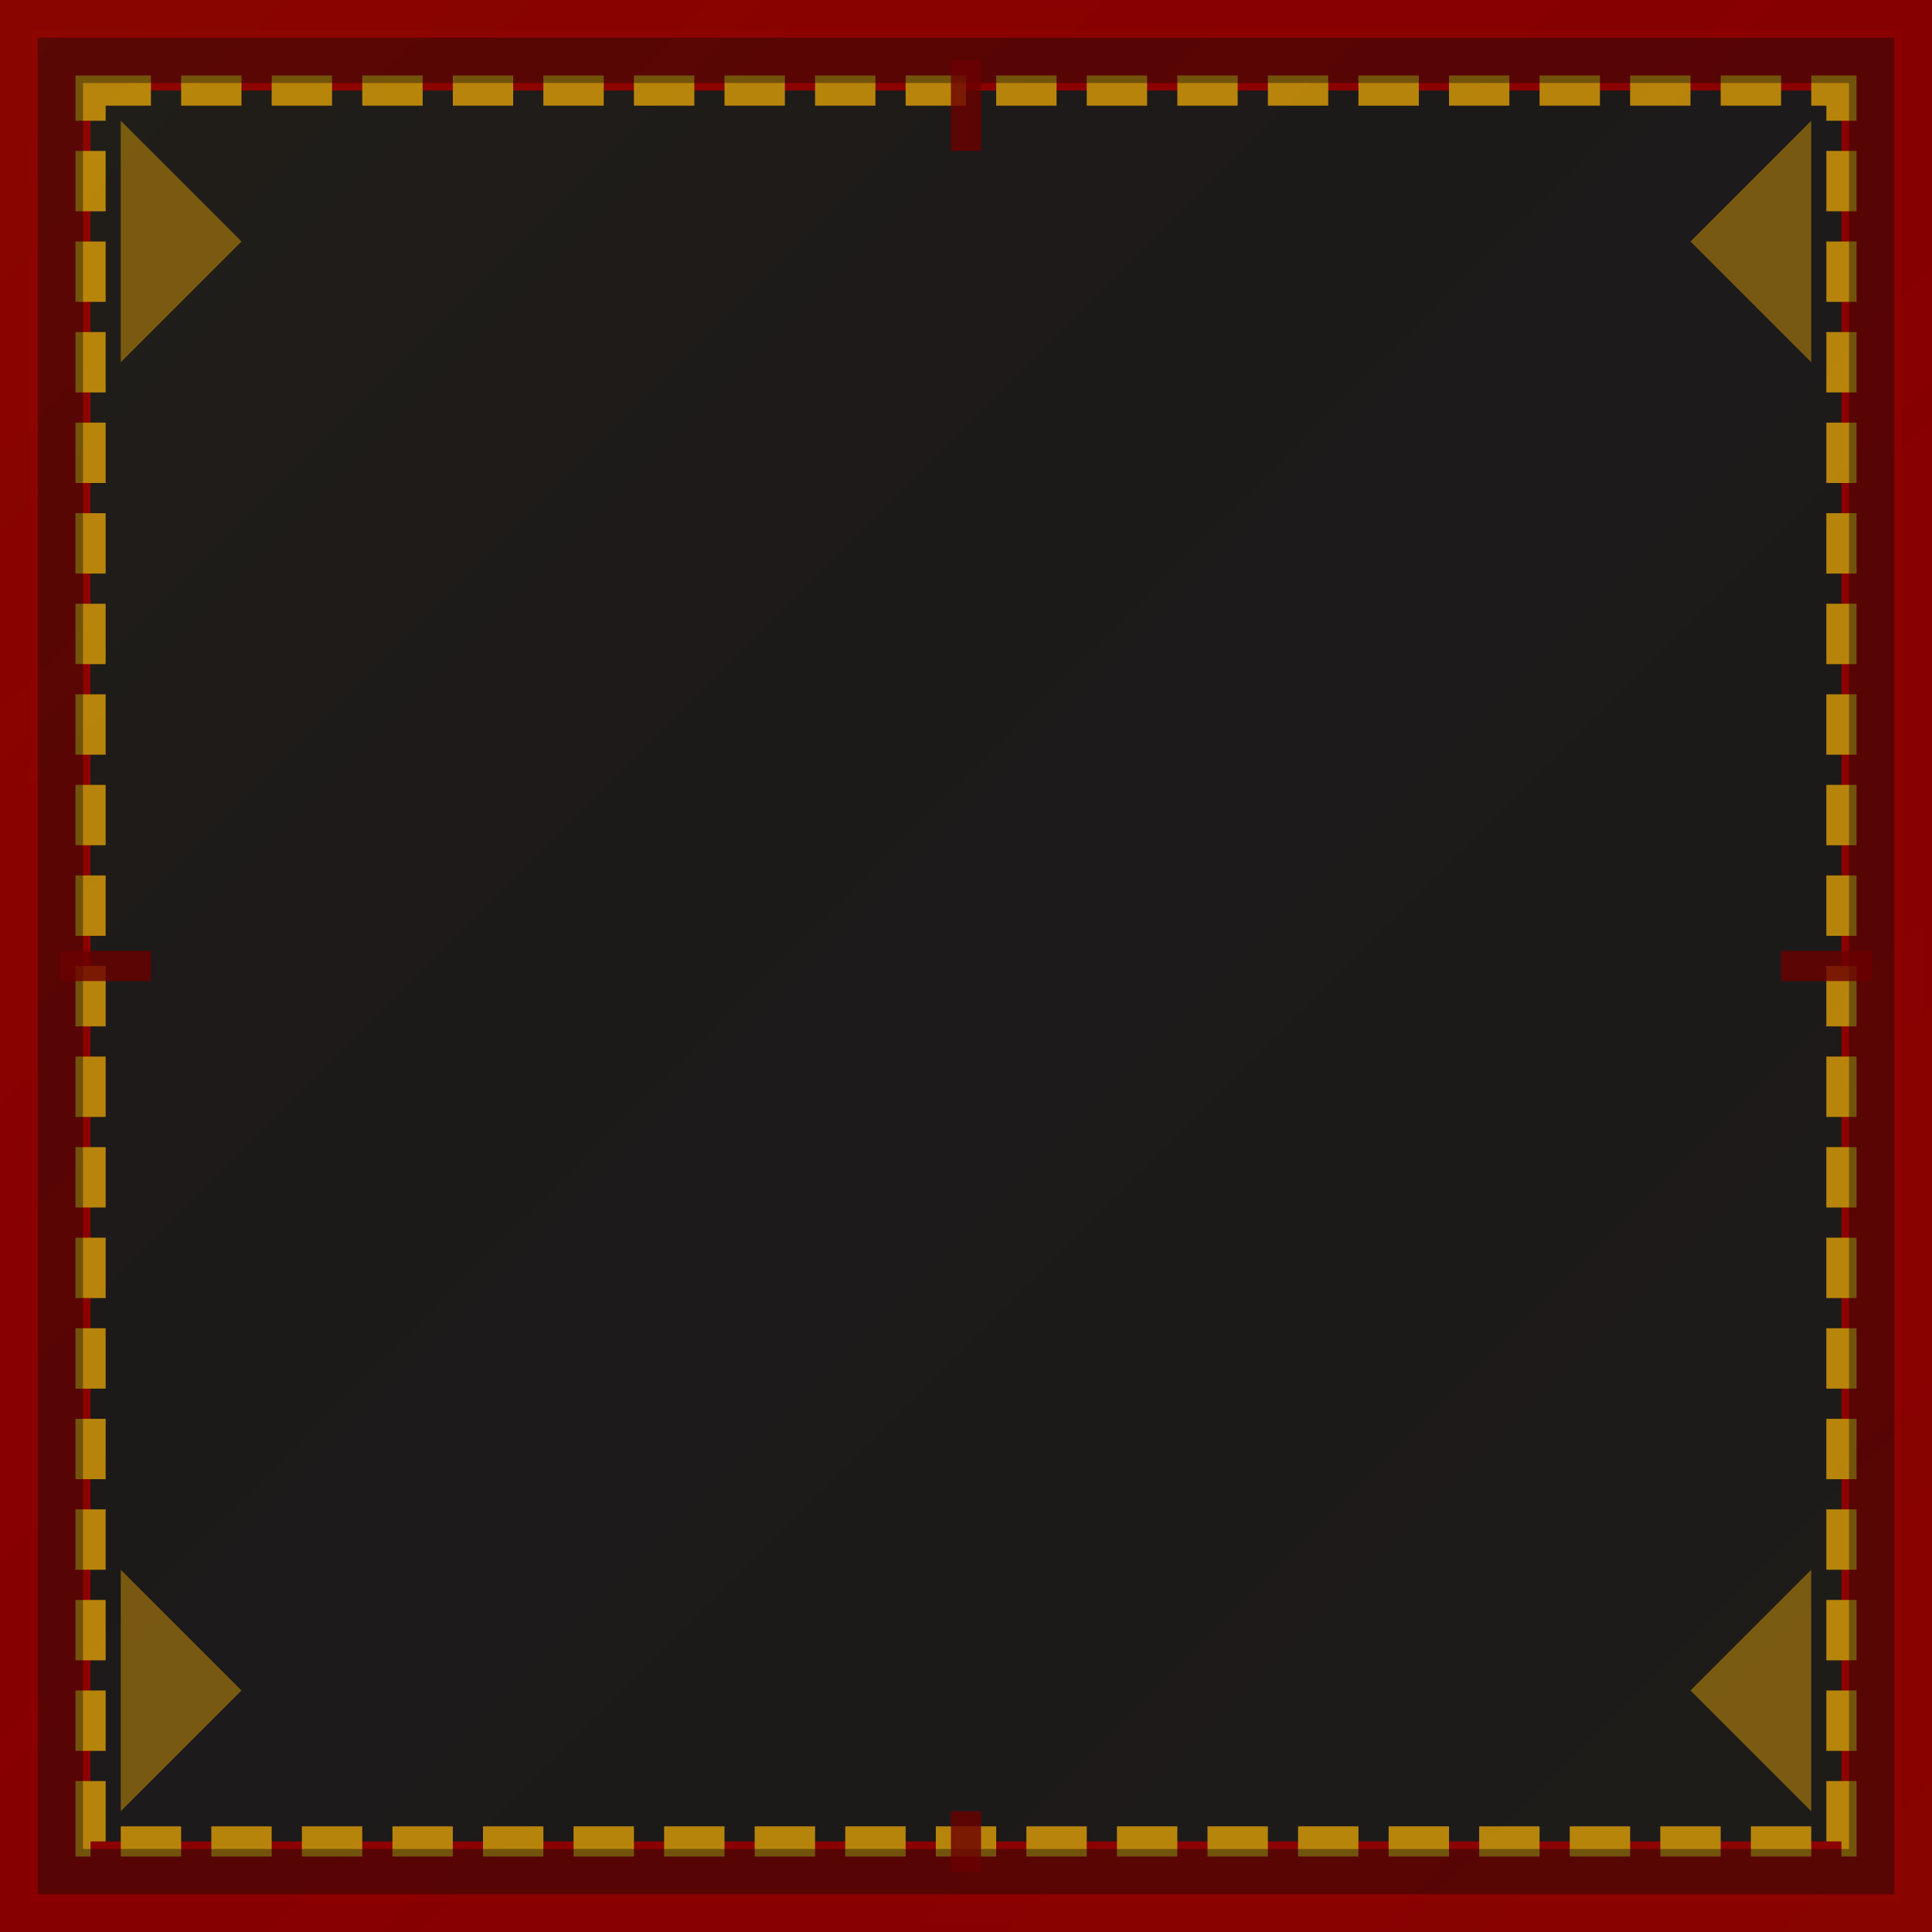
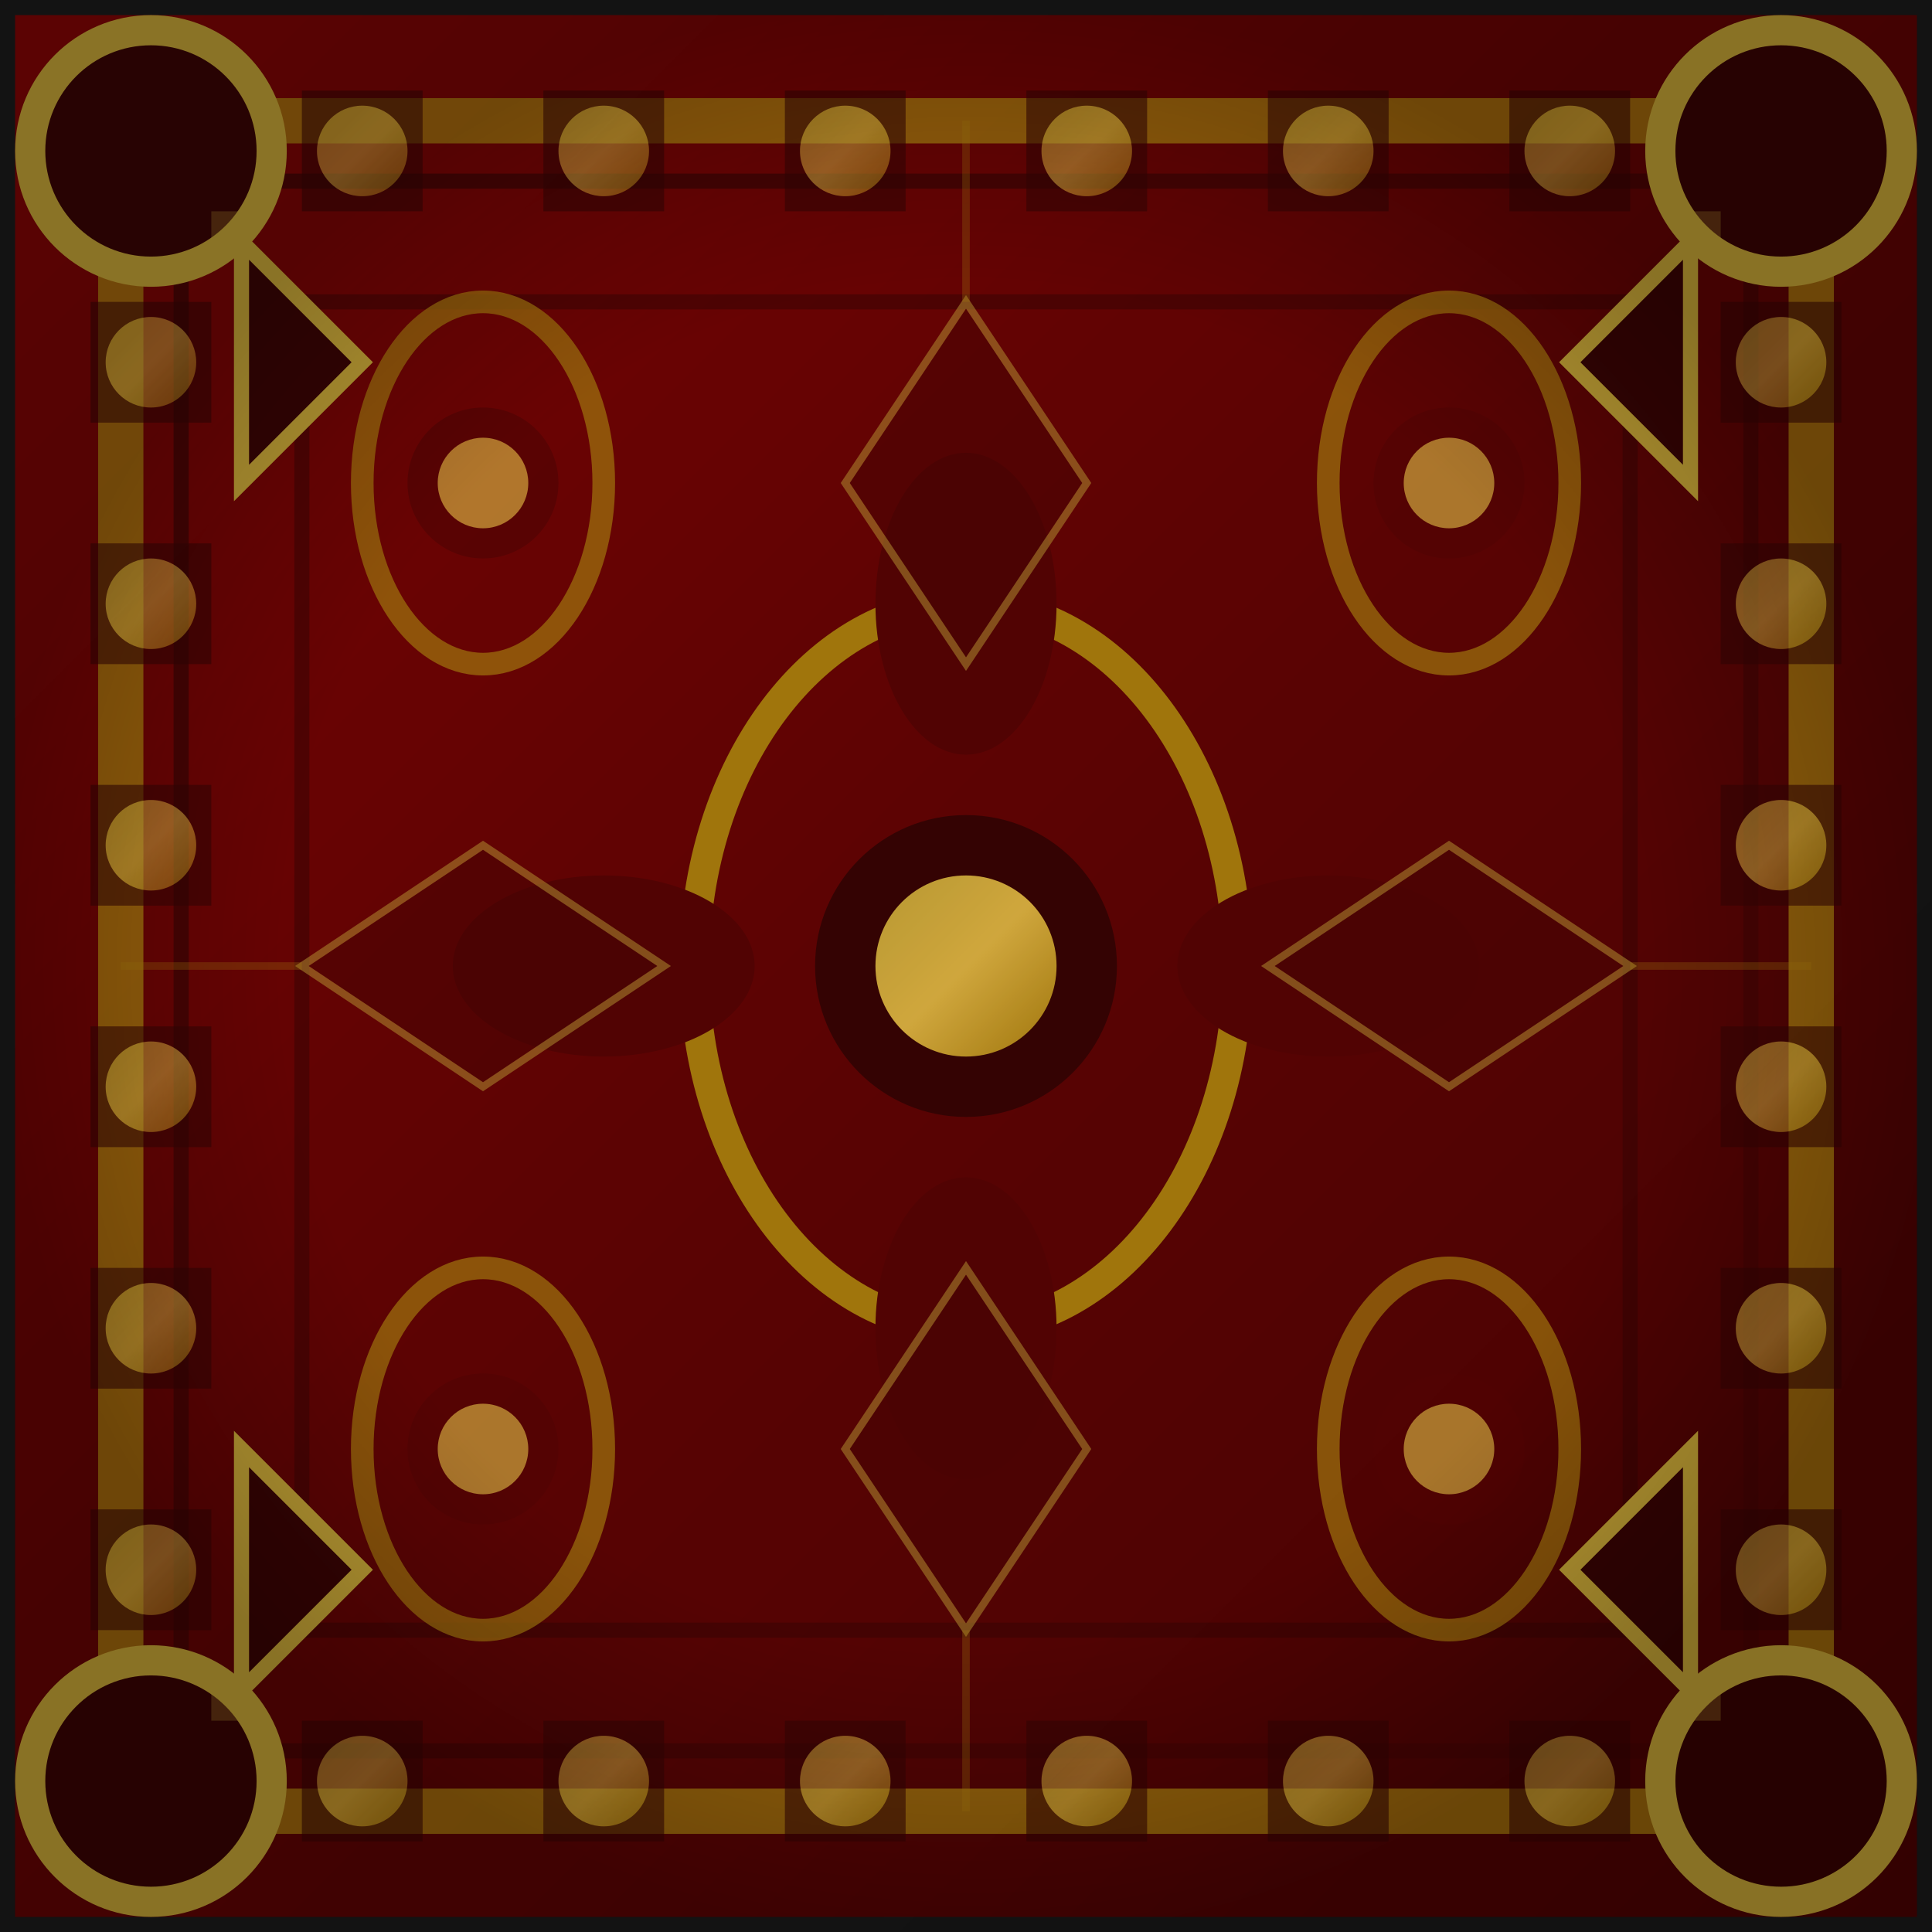
- <svg xmlns="http://www.w3.org/2000/svg" width="128" height="128" viewBox="0 0 128 128">
-   <g id="carpet-base">
-     <rect x="0" y="0" width="128" height="128" fill="#8B0000" />
-     <rect x="0" y="0" width="128" height="128" fill="url(#texture-gradient)" opacity="0.1" />
+ <svg xmlns="http://www.w3.org/2000/svg" viewBox="0 0 128 128" width="128" height="128">
+   <defs>
+     <linearGradient id="carpetBase" x1="0%" y1="0%" x2="100%" y2="100%">
+       <stop offset="0%" style="stop-color:#8B0000;stop-opacity:1" />
+       <stop offset="50%" style="stop-color:#660000;stop-opacity:1" />
+       <stop offset="100%" style="stop-color:#4D0000;stop-opacity:1" />
+     </linearGradient>
+     <linearGradient id="goldAccent" x1="0%" y1="0%" x2="100%" y2="100%">
+       <stop offset="0%" style="stop-color:#D4AF37;stop-opacity:1" />
+       <stop offset="50%" style="stop-color:#F0C044;stop-opacity:1" />
+       <stop offset="100%" style="stop-color:#B8860B;stop-opacity:1" />
+     </linearGradient>
+     <linearGradient id="darkGradient" x1="0%" y1="0%" x2="100%" y2="100%">
+       <stop offset="0%" style="stop-color:#1a1a1a;stop-opacity:1" />
+       <stop offset="100%" style="stop-color:#0d0d0d;stop-opacity:1" />
+     </linearGradient>
+     <g id="persianMotif">
+       <ellipse cx="64" cy="64" rx="18" ry="24" fill="none" stroke="#B8860B" stroke-width="2" />
+       <circle cx="64" cy="64" r="10" fill="#3a0000" />
+       <circle cx="64" cy="64" r="6" fill="url(#goldAccent)" />
+       <ellipse cx="64" cy="40" rx="6" ry="10" fill="#5c0000" />
+       <ellipse cx="64" cy="88" rx="6" ry="10" fill="#5c0000" />
+       <ellipse cx="40" cy="64" rx="10" ry="6" fill="#5c0000" />
+       <ellipse cx="88" cy="64" rx="10" ry="6" fill="#5c0000" />
+     </g>
+     <g id="borderPattern">
+       <rect x="-4" y="-4" width="8" height="8" fill="#3a0000" />
+       <circle cx="0" cy="0" r="3" fill="url(#goldAccent)" />
+     </g>
+   </defs>
+   <rect x="0" y="0" width="128" height="128" fill="url(#carpetBase)" stroke="#1a1a1a" stroke-width="2" />
+   <rect x="8" y="8" width="112" height="112" fill="none" stroke="#B8860B" stroke-width="3" opacity="0.8" />
+   <rect x="12" y="12" width="104" height="104" fill="none" stroke="#4D0000" stroke-width="1" />
+   <g id="borderDeco">
+     <circle cx="10" cy="10" r="8" fill="#3a0000" stroke="#D4AF37" stroke-width="2" />
+     <circle cx="118" cy="10" r="8" fill="#3a0000" stroke="#D4AF37" stroke-width="2" />
+     <circle cx="10" cy="118" r="8" fill="#3a0000" stroke="#D4AF37" stroke-width="2" />
+     <circle cx="118" cy="118" r="8" fill="#3a0000" stroke="#D4AF37" stroke-width="2" />
+     <g opacity="0.6">
+       <use href="#borderPattern" x="24" y="10" />
+       <use href="#borderPattern" x="40" y="10" />
+       <use href="#borderPattern" x="56" y="10" />
+       <use href="#borderPattern" x="72" y="10" />
+       <use href="#borderPattern" x="88" y="10" />
+       <use href="#borderPattern" x="104" y="10" />
+       <use href="#borderPattern" x="24" y="118" />
+       <use href="#borderPattern" x="40" y="118" />
+       <use href="#borderPattern" x="56" y="118" />
+       <use href="#borderPattern" x="72" y="118" />
+       <use href="#borderPattern" x="88" y="118" />
+       <use href="#borderPattern" x="104" y="118" />
+       <use href="#borderPattern" x="10" y="24" />
+       <use href="#borderPattern" x="10" y="40" />
+       <use href="#borderPattern" x="10" y="56" />
+       <use href="#borderPattern" x="10" y="72" />
+       <use href="#borderPattern" x="10" y="88" />
+       <use href="#borderPattern" x="10" y="104" />
+       <use href="#borderPattern" x="118" y="24" />
+       <use href="#borderPattern" x="118" y="40" />
+       <use href="#borderPattern" x="118" y="56" />
+       <use href="#borderPattern" x="118" y="72" />
+       <use href="#borderPattern" x="118" y="88" />
+       <use href="#borderPattern" x="118" y="104" />
+     </g>
  </g>
-   <g id="persian-pattern">
-     <ellipse cx="64" cy="64" rx="32" ry="28" fill="#6B0000" stroke="#1A1A1A" stroke-width="2" />
-     <ellipse cx="64" cy="64" rx="24" ry="20" fill="#990000" stroke="#2D0000" stroke-width="1" />
-     <circle cx="64" cy="64" r="8" fill="#1A1A1A" />
-     <circle cx="64" cy="64" r="5" fill="#3D0000" />
-     <path d="M 10 10 L 25 10 L 25 25 Z" fill="#6B0000" opacity="0.8" />
-     <path d="M 118 10 L 103 10 L 103 25 Z" fill="#6B0000" opacity="0.8" />
-     <path d="M 10 118 L 25 118 L 25 103 Z" fill="#6B0000" opacity="0.8" />
-     <path d="M 118 118 L 103 118 L 103 103 Z" fill="#6B0000" opacity="0.8" />
+   <rect x="20" y="20" width="88" height="88" fill="none" stroke="#3a0000" stroke-width="1" opacity="0.5" />
+   <g id="centralMedallion">
+     <use href="#persianMotif" />
+     <g opacity="0.7">
+       <ellipse cx="32" cy="32" rx="8" ry="12" fill="none" stroke="#B8860B" stroke-width="1.5" />
+       <circle cx="32" cy="32" r="5" fill="#5c0000" />
+       <circle cx="32" cy="32" r="3" fill="#F0C044" />
+       <ellipse cx="96" cy="32" rx="8" ry="12" fill="none" stroke="#B8860B" stroke-width="1.5" />
+       <circle cx="96" cy="32" r="5" fill="#5c0000" />
+       <circle cx="96" cy="32" r="3" fill="#F0C044" />
+       <ellipse cx="32" cy="96" rx="8" ry="12" fill="none" stroke="#B8860B" stroke-width="1.5" />
+       <circle cx="32" cy="96" r="5" fill="#5c0000" />
+       <circle cx="32" cy="96" r="3" fill="#F0C044" />
+       <ellipse cx="96" cy="96" rx="8" ry="12" fill="none" stroke="#B8860B" stroke-width="1.5" />
+       <circle cx="96" cy="96" r="5" fill="#5c0000" />
+       <circle cx="96" cy="96" r="3" fill="#F0C044" />
+     </g>
  </g>
-   <g id="carpet-border">
-     <rect x="4" y="4" width="120" height="120" fill="#1A1A1A" stroke="#8B0000" stroke-width="4" />
-     <rect x="6" y="6" width="116" height="116" fill="none" stroke="#B8860B" stroke-width="2" stroke-dasharray="4,2" />
-     <path d="M 8 8 L 16 16 L 8 24 Z" fill="#B8860B" opacity="0.6" />
-     <path d="M 120 8 L 112 16 L 120 24 Z" fill="#B8860B" opacity="0.6" />
-     <path d="M 8 120 L 16 112 L 8 104 Z" fill="#B8860B" opacity="0.6" />
-     <path d="M 120 120 L 112 112 L 120 104 Z" fill="#B8860B" opacity="0.6" />
+   <g id="cornerDecorations">
+     <path d="M 16,16 L 24,24 L 16,32 Z" fill="#3a0000" stroke="#D4AF37" stroke-width="1" />
+     <path d="M 112,16 L 104,24 L 112,32 Z" fill="#3a0000" stroke="#D4AF37" stroke-width="1" />
+     <path d="M 16,112 L 24,104 L 16,96 Z" fill="#3a0000" stroke="#D4AF37" stroke-width="1" />
+     <path d="M 112,112 L 104,104 L 112,96 Z" fill="#3a0000" stroke="#D4AF37" stroke-width="1" />
  </g>
-   <g id="cyberpunk-accent">
-     <rect x="0" y="0" width="128" height="128" fill="url(#metallic-sheen)" opacity="0.15" />
-     <rect x="4" y="4" width="120" height="120" fill="none" stroke="#0A0A0A" stroke-width="3" opacity="0.4" />
+   <g opacity="0.5">
+     <path d="M 64,20 L 72,32 L 64,44 L 56,32 Z" fill="#4D0000" stroke="#D4AF37" stroke-width="0.5" />
+     <path d="M 64,84 L 72,96 L 64,108 L 56,96 Z" fill="#4D0000" stroke="#D4AF37" stroke-width="0.5" />
+     <path d="M 20,64 L 32,72 L 44,64 L 32,56 Z" fill="#4D0000" stroke="#D4AF37" stroke-width="0.5" />
+     <path d="M 84,64 L 96,72 L 108,64 L 96,56 Z" fill="#4D0000" stroke="#D4AF37" stroke-width="0.5" />
  </g>
-   <g id="fringe-details">
-     <line x1="64" y1="4" x2="64" y2="10" stroke="#6B0000" stroke-width="2" opacity="0.8" />
-     <line x1="64" y1="124" x2="64" y2="120" stroke="#6B0000" stroke-width="2" opacity="0.8" />
-     <line x1="4" y1="64" x2="10" y2="64" stroke="#6B0000" stroke-width="2" opacity="0.8" />
-     <line x1="124" y1="64" x2="118" y2="64" stroke="#6B0000" stroke-width="2" opacity="0.8" />
+   <g opacity="0.3">
+     <line x1="64" y1="8" x2="64" y2="20" stroke="#B8860B" stroke-width="0.5" />
+     <line x1="64" y1="120" x2="64" y2="108" stroke="#B8860B" stroke-width="0.5" />
+     <line x1="8" y1="64" x2="20" y2="64" stroke="#B8860B" stroke-width="0.5" />
+     <line x1="120" y1="64" x2="108" y2="64" stroke="#B8860B" stroke-width="0.5" />
+     <rect x="14" y="14" width="2" height="2" fill="#D4AF37" />
+     <rect x="112" y="14" width="2" height="2" fill="#D4AF37" />
+     <rect x="14" y="112" width="2" height="2" fill="#D4AF37" />
+     <rect x="112" y="112" width="2" height="2" fill="#D4AF37" />
  </g>
-   <defs>
-     <radialGradient id="texture-gradient" cx="50%" cy="50%" r="50%">
-       <stop offset="0%" style="stop-color:#8B0000;stop-opacity:1" />
-       <stop offset="100%" style="stop-color:#6B0000;stop-opacity:1" />
-     </radialGradient>
-     <linearGradient id="metallic-sheen" x1="0%" y1="0%" x2="100%" y2="100%">
-       <stop offset="0%" style="stop-color:#B8860B;stop-opacity:0.3" />
-       <stop offset="50%" style="stop-color:#8B0000;stop-opacity:0.1" />
-       <stop offset="100%" style="stop-color:#B8860B;stop-opacity:0.2" />
-     </linearGradient>
-   </defs>
+   <rect x="0" y="0" width="128" height="128" fill="url(#darkGradient)" opacity="0.15" />
+   <radialGradient id="vignette" cx="50%" cy="50%" r="50%">
+     <stop offset="70%" style="stop-color:#000000;stop-opacity:0" />
+     <stop offset="100%" style="stop-color:#000000;stop-opacity:0.25" />
+   </radialGradient>
+   <rect x="0" y="0" width="128" height="128" fill="url(#vignette)" />
</svg>
